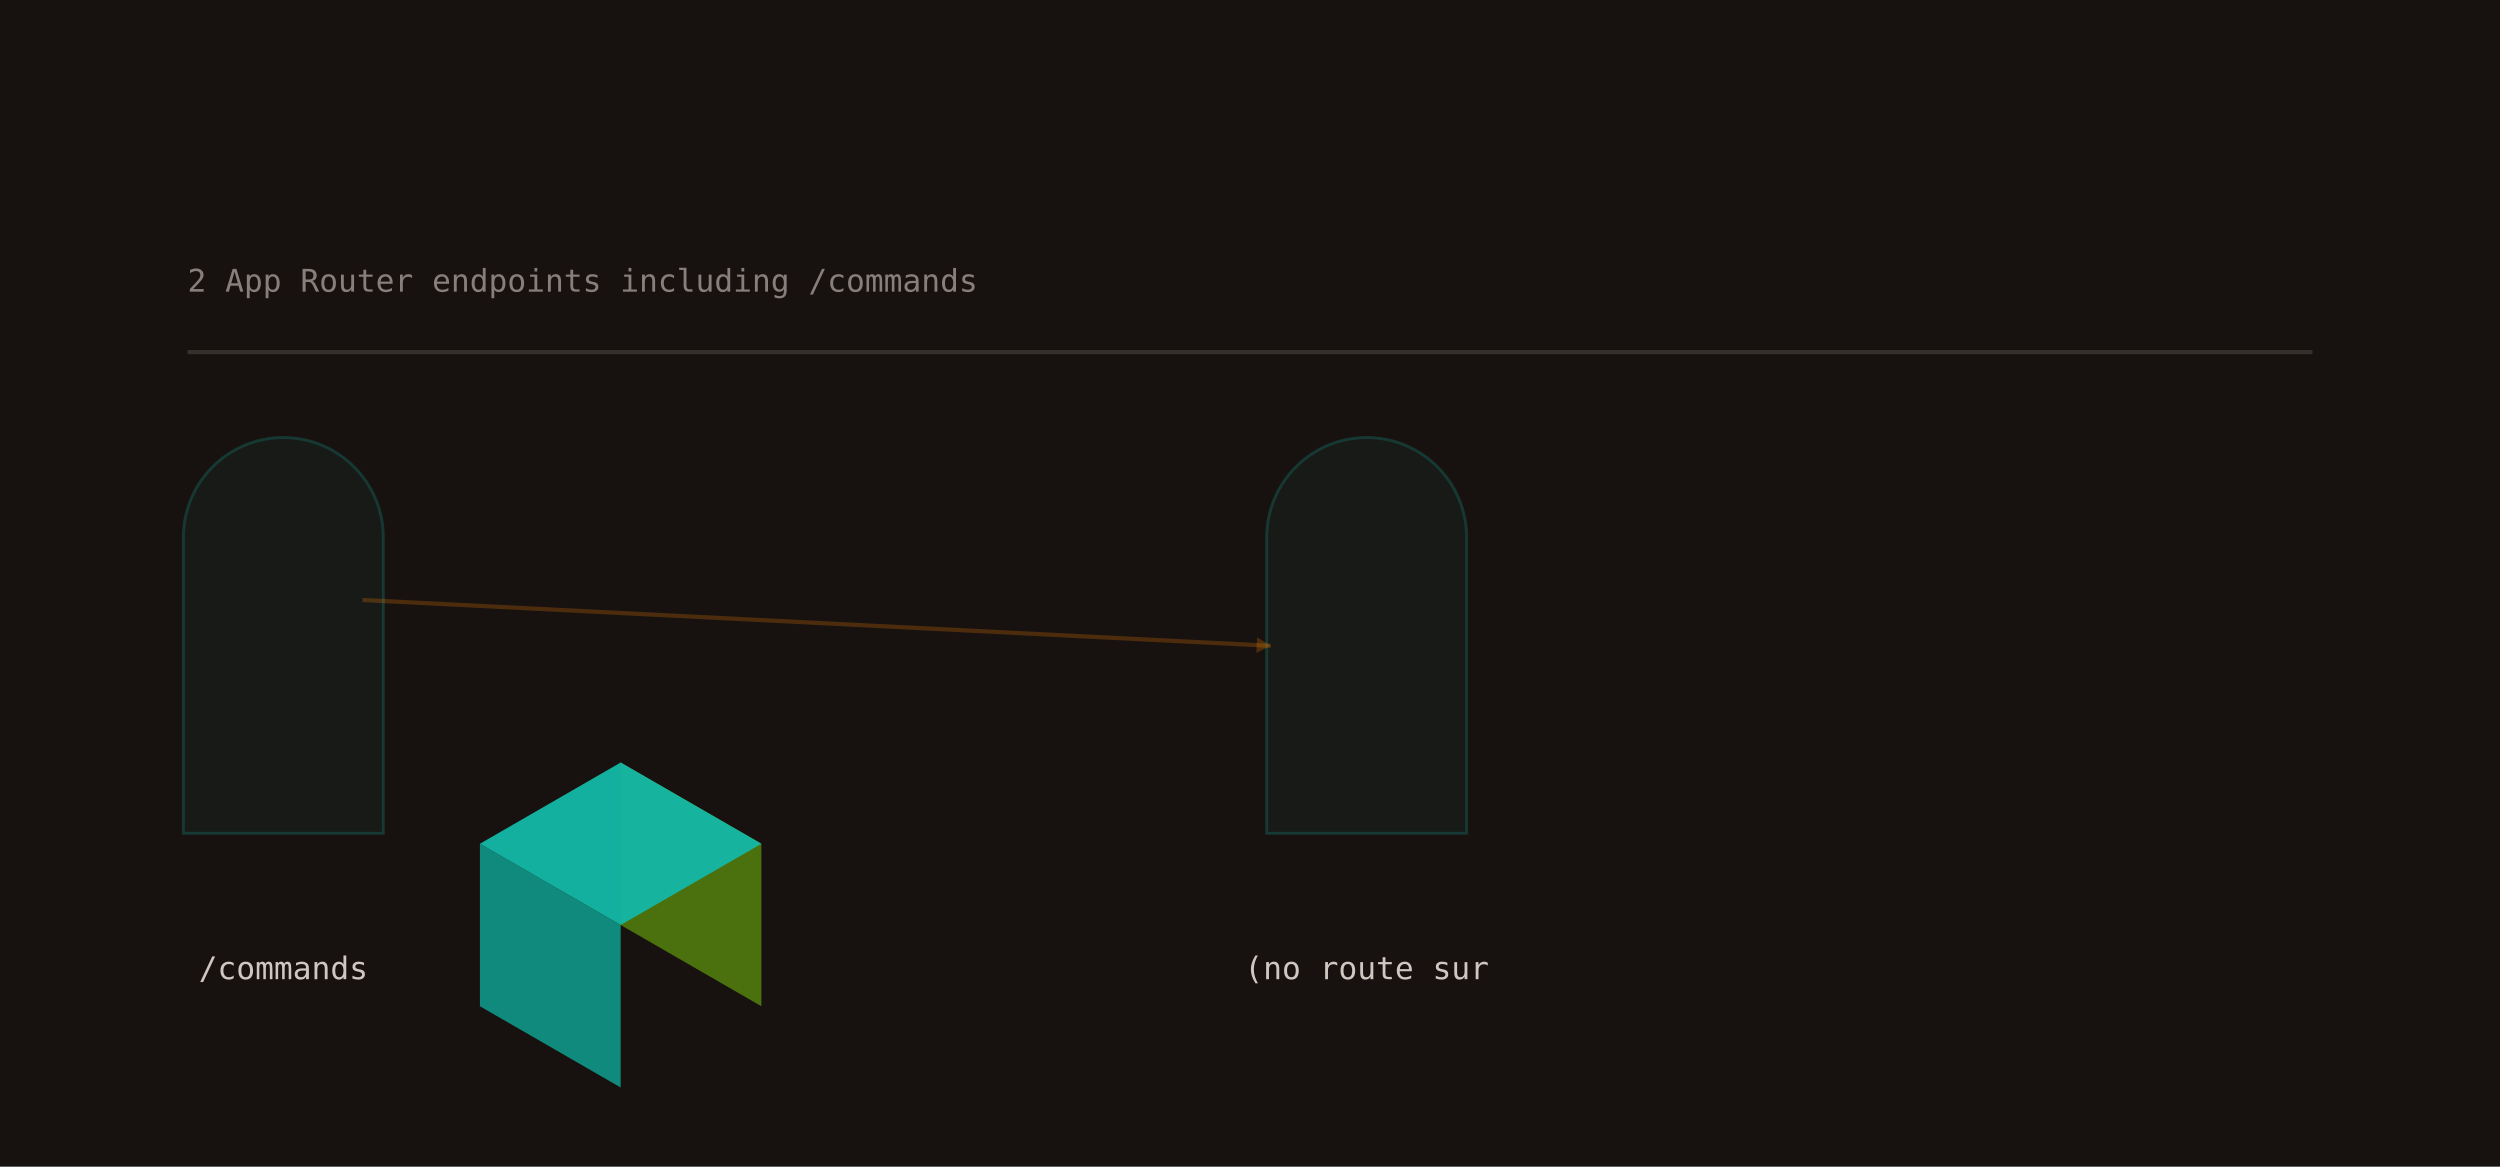
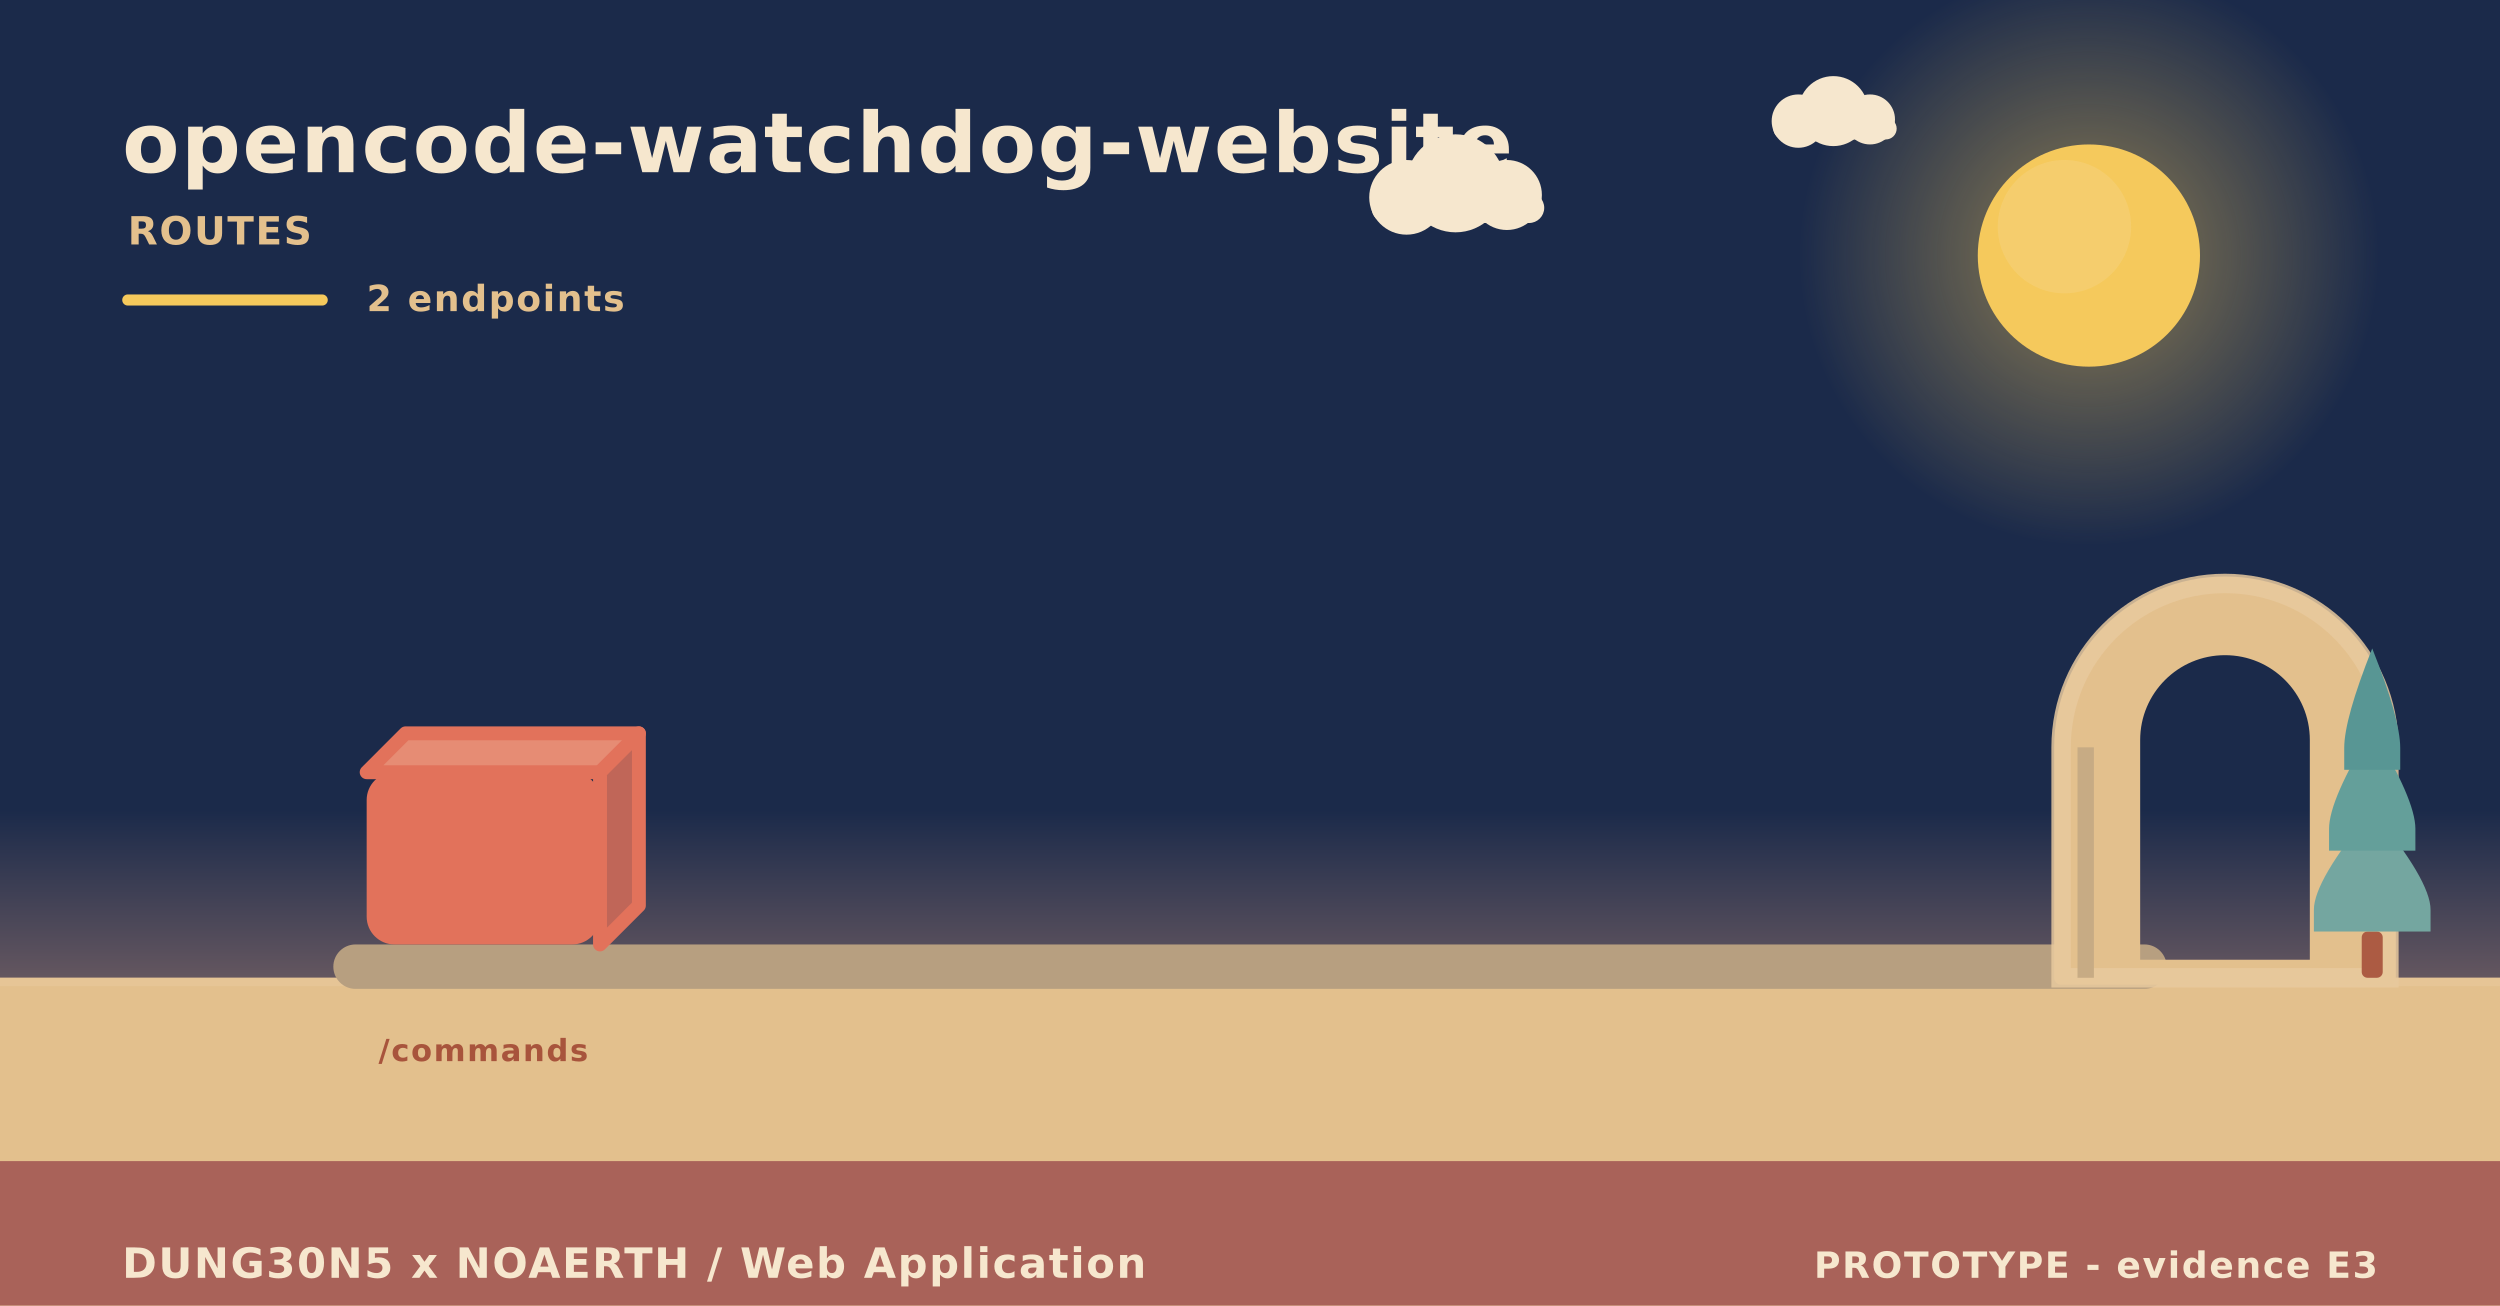
- <svg xmlns="http://www.w3.org/2000/svg" viewBox="0 0 1200 560" width="1200" height="560" role="img" aria-label="opencode-watchdog-website data flow">
-   <rect width="1200" height="560" fill="#17110f" />
-   <defs>
-     <linearGradient id="gf" x1="0" y1="0" x2="1" y2="1">
-       <stop offset="0%" stop-color="#d97706" />
-       <stop offset="100%" stop-color="#14b8a6" />
-     </linearGradient>
-   </defs>
-   <path d="M88.00,400.00 L88.00,258.00 A48.00,48.00 0 0 1 184.00,258.00 L184.00,400.00 Z" fill="rgba(20,184,166,0.100)" opacity="0.55" stroke="rgba(20,184,166,0.400)" stroke-width="1.4" />
-   <polygon points="-133.37,173.00 -65.82,212.00 -65.82,134.00 -133.37,95.00" fill="#4d760d" opacity="0.95" />
-   <polygon points="-200.92,212.00 -133.37,251.00 -133.37,173.00 -200.92,134.00" fill="#109081" opacity="0.95" />
-   <polygon points="-133.37,95.00 -65.82,134.00 -133.37,173.00 -200.92,134.00" fill="#d97706" opacity="0.95" />
-   <text x="136" y="470" font-family="ui-monospace,Menlo,monospace" font-size="15" fill="rgba(246,239,233,0.820)" text-anchor="middle">/commands</text>
-   <path d="M608.00,400.00 L608.00,258.00 A48.00,48.00 0 0 1 704.00,258.00 L704.00,400.00 Z" fill="rgba(20,184,166,0.100)" opacity="0.55" stroke="rgba(20,184,166,0.400)" stroke-width="1.4" />
-   <polygon points="297.91,444.00 365.46,483.00 365.46,405.00 297.91,366.00" fill="#4d760d" opacity="0.95" />
-   <polygon points="230.36,483.00 297.91,522.00 297.91,444.00 230.36,405.00" fill="#109081" opacity="0.95" />
-   <polygon points="297.91,366.00 365.46,405.00 297.91,444.00 230.36,405.00" fill="#14b8a6" opacity="0.95" />
-   <text x="656" y="470" font-family="ui-monospace,Menlo,monospace" font-size="15" fill="rgba(246,239,233,0.820)" text-anchor="middle">(no route sur</text>
-   <line x1="174.00" y1="288.00" x2="610.00" y2="310.00" stroke="rgba(217,119,6,0.500)" stroke-width="2.00" opacity="0.55" />
-   <polygon points="610.00,310.00 603.40,305.86 603.02,313.45" fill="rgba(217,119,6,0.500)" opacity="0.55" />
-   <rect x="90.00" y="168.00" width="1020.00" height="2.00" rx="0.00" fill="rgba(246,239,233,0.140)" opacity="1.00" />
-   <text x="90" y="140" font-family="ui-monospace,Menlo,monospace" font-size="15" fill="rgba(246,239,233,0.500)">2 App Router endpoints including /commands</text>
+ <svg xmlns="http://www.w3.org/2000/svg" width="900" height="470" viewBox="0 0 900 470" role="img" aria-label="opencode-watchdog-website - how data moves">
+   <linearGradient id="skyd" x1="0" y1="0" x2="0" y2="1">
+     <stop offset="0" stop-color="#1b2a4a" />
+     <stop offset="0.62" stop-color="#1b2a4a" />
+     <stop offset="1" stop-color="#f3ad8a" />
+   </linearGradient>
+   <rect width="900" height="470" fill="url(#skyd)" />
+   <radialGradient id="sund">
+     <stop offset="0.35" stop-color="#f5c95c" stop-opacity="0.34" />
+     <stop offset="1" stop-color="#f5c95c" stop-opacity="0" />
+   </radialGradient>
+   <circle cx="752" cy="92" r="104" fill="url(#sund)" />
+   <circle cx="752" cy="92" r="40" fill="#f5c95c" />
+   <circle cx="743.2" cy="81.6" r="24" fill="#f5d27e" opacity="0.5" />
+   <g>
+     <circle cx="524" cy="66" r="17.64" fill="#f6e7ce" />
+     <circle cx="506.36" cy="71.04" r="13.44" fill="#f6e7ce" />
+     <circle cx="542.48" cy="70.2" r="12.6" fill="#f6e7ce" />
+     <rect x="493.76" y="69.36" width="62.16" height="10.92" rx="5.46" fill="#f6e7ce" />
+   </g>
+   <g>
+     <circle cx="660" cy="40" r="12.6" fill="#f6e7ce" />
+     <circle cx="647.4" cy="43.6" r="9.6" fill="#f6e7ce" />
+     <circle cx="673.2" cy="43" r="9" fill="#f6e7ce" />
+     <rect x="638.4" y="42.4" width="44.4" height="7.8" rx="3.9" fill="#f6e7ce" />
+   </g>
+   <rect x="0" y="352" width="900" height="118" fill="#e3c08d" />
+   <rect x="0" y="352" width="900" height="3" fill="#e6c596" />
+   <text x="44" y="62" font-family="Verdana,DejaVu Sans,sans-serif" font-size="30" font-weight="700" letter-spacing="0.6" fill="#f6e7ce" text-anchor="start">opencode-watchdog-website</text>
+   <text x="46" y="88" font-family="Verdana,DejaVu Sans,sans-serif" font-size="14" font-weight="700" letter-spacing="0.6" fill="#e3c08d" text-anchor="start">ROUTES</text>
+   <rect x="44" y="106" width="74" height="4" rx="2" fill="#f5c95c" />
+   <text x="132" y="112" font-family="Verdana,DejaVu Sans,sans-serif" font-size="13" font-weight="700" letter-spacing="0.6" fill="#e3c08d" text-anchor="start">2 endpoints</text>
+   <rect x="120" y="340" width="660" height="16" rx="8" fill="#b79f80" />
+   <path d="M132,278 L216,278 L230,264 L146,264 Z" fill="#e68c74" stroke="#e2725b" stroke-width="5" stroke-linejoin="round" />
+   <path d="M216,278 L230,264 L230,326 L216,340 Z" fill="#c06658" stroke="#e2725b" stroke-width="5" stroke-linejoin="round" />
+   <rect x="132" y="278" width="84" height="62" rx="10" fill="#e2725b" />
+   <text x="174" y="382" font-family="Verdana,DejaVu Sans,sans-serif" font-size="11" font-weight="700" letter-spacing="0.6" fill="#a8543c" text-anchor="middle">/commands</text>
+   <path d="M742,352 L742,269.04 A59,59 0 0 1 860,269.04 L860,352 Z M767.96,348 L767.96,266.4 A33.04,33.04 0 0 1 834.04,266.4 L834.04,348 Z" fill="#e3c08d" fill-rule="evenodd" stroke="#e3c08d" stroke-width="5" stroke-linejoin="round" />
+   <path d="M742,352 L742,269.04 A59,59 0 0 1 860,269.04 L860,352 Z" fill="none" stroke="#e8c99d" stroke-width="7" stroke-linecap="round" opacity="0.85" />
+   <rect x="747.9" y="269.04" width="5.9" height="82.96" fill="#c7ab84" />
+   <rect x="850.22" y="335.36" width="7.56" height="16.64" rx="2.1" fill="#ac5b43" />
+   <path d="M854,291.68 Q833,317.01 833,327.5 Q833,335.36 833,335.36 L875,335.36 Q875,335.36 875,327.5 Q875,317.01 854,291.68 Z" fill="#74a6a0" />
+   <path d="M854,262.56 Q838.46,287.89 838.46,298.38 Q838.46,306.24 838.46,306.24 L869.54,306.24 Q869.54,306.24 869.54,298.38 Q869.54,287.89 854,262.56 Z" fill="#649f9a" />
+   <path d="M854,233.44 Q843.92,258.77 843.92,269.26 Q843.92,277.12 843.92,277.12 L864.08,277.12 Q864.08,277.12 864.08,269.26 Q864.08,258.77 854,233.44 Z" fill="#589694" />
+   <rect x="0" y="418" width="900" height="52" rx="0" fill="#a65c56" opacity="0.94" />
+   <text x="44" y="460" font-family="Verdana,DejaVu Sans,sans-serif" font-size="15" font-weight="700" letter-spacing="0.6" fill="#f6e7ce" text-anchor="start">DUNG30N5 x NOAERTH  /  Web Application</text>
+   <text x="856" y="460" font-family="Verdana,DejaVu Sans,sans-serif" font-size="13" font-weight="700" letter-spacing="0.6" fill="#f6e7ce" text-anchor="end">PROTOTYPE  -  evidence E3</text>
</svg>
